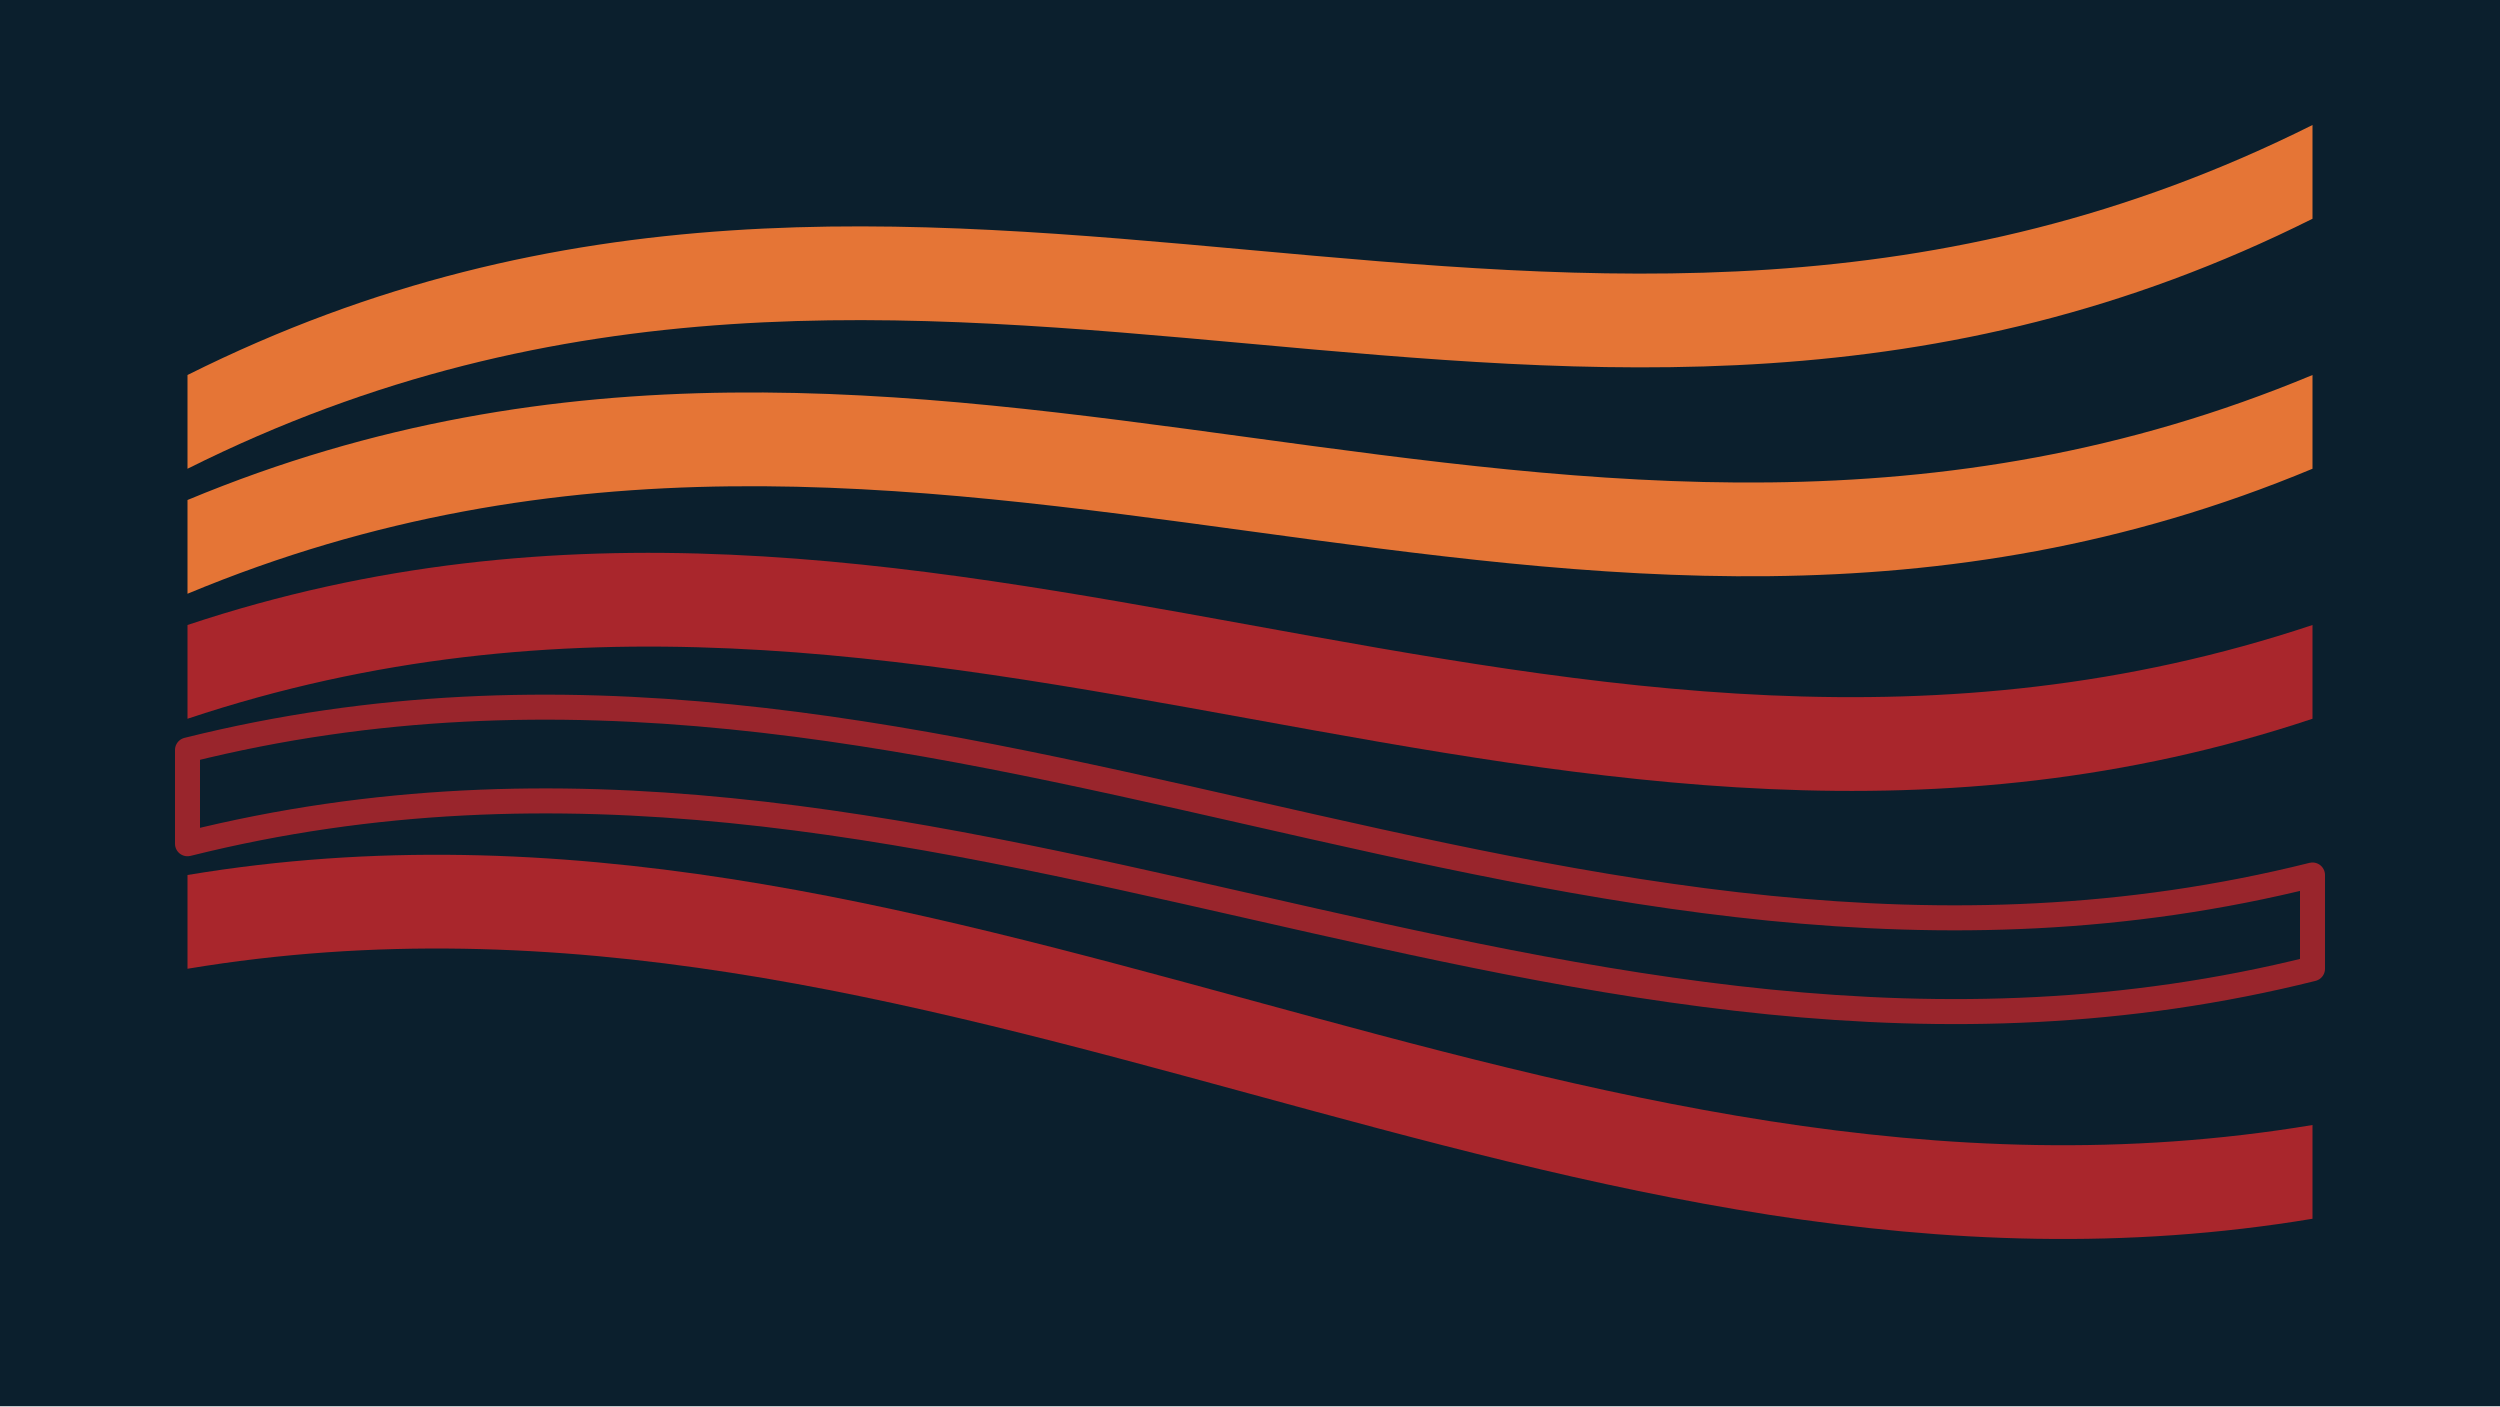
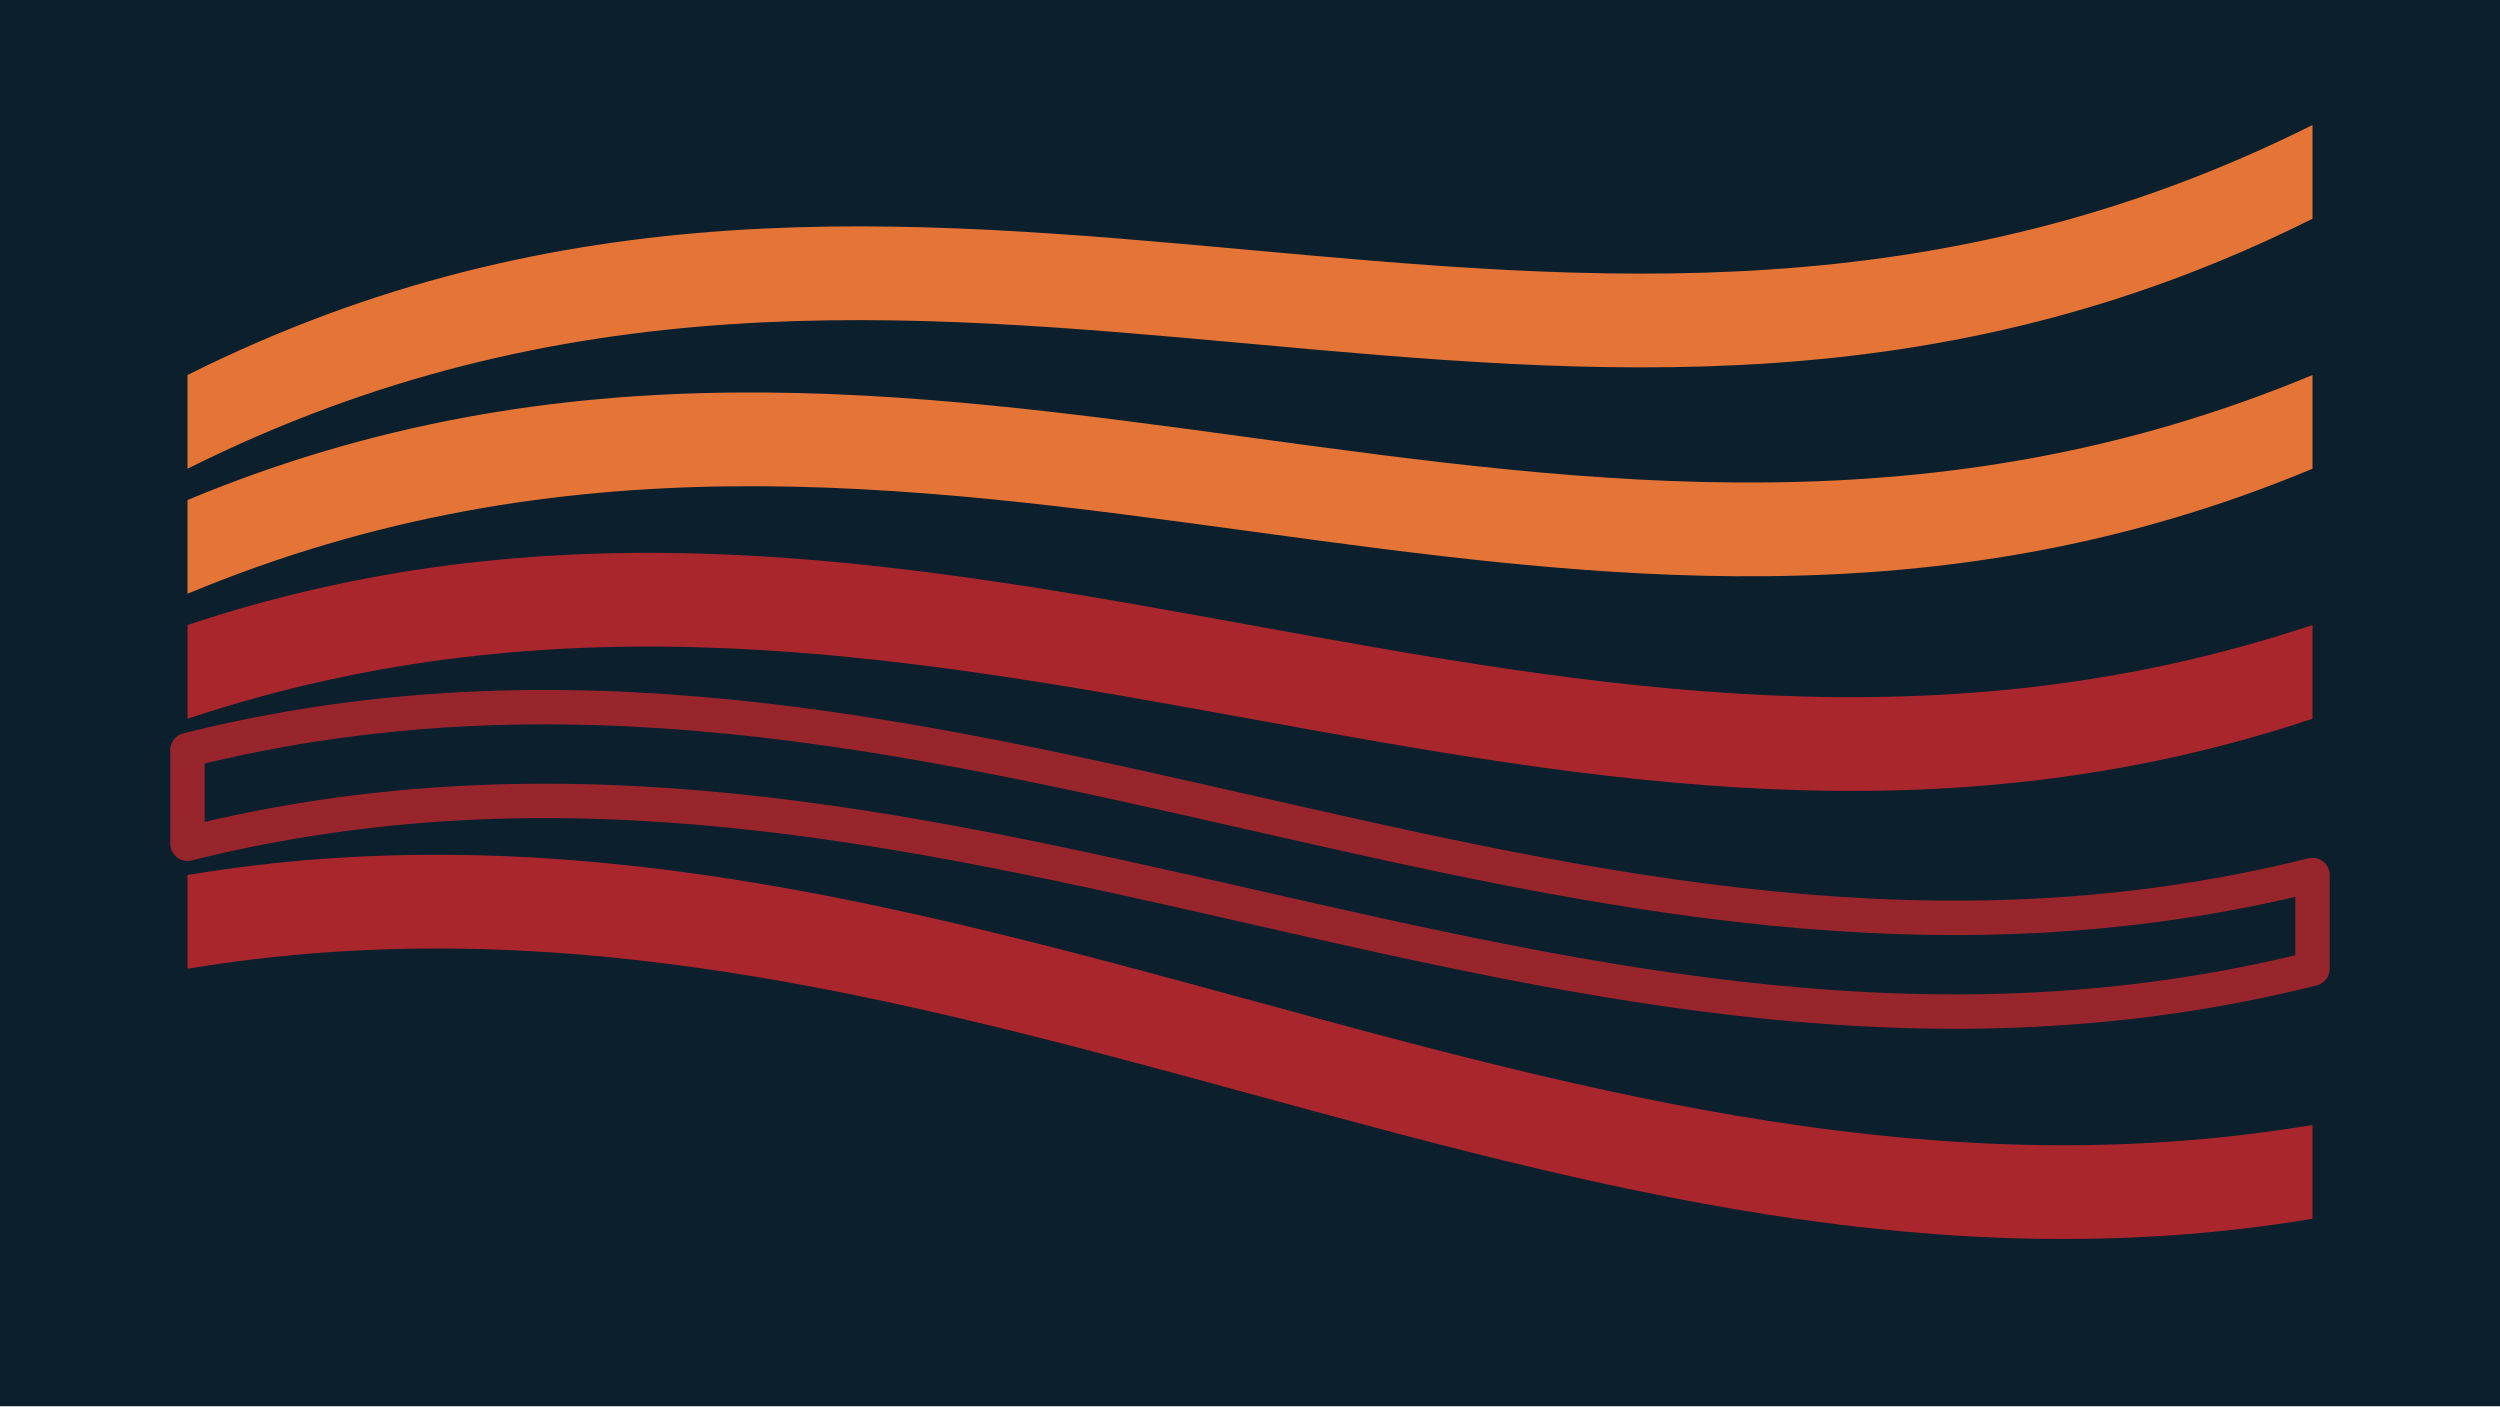
<svg xmlns="http://www.w3.org/2000/svg" viewBox="0 0 160 90" role="img" aria-label="White-matter tracts">
  <rect width="160" height="90" fill="#0b1f2d" />
  <g transform="rotate(180 80 45)">
    <path d="M12 12 C60 4,100 36,148 28 l0 6 C100 42,60 10,12 18 z" fill="#a9262c" stroke="none" />
-     <path d="M12 28 C60 16,100 48,148 36 l0 6 C100 54,60 22,12 34 z" fill="none" stroke="#a9262c" stroke-width="1.6" stroke-linecap="round" stroke-linejoin="round" opacity=".9" />
+     <path d="M12 28 C60 16,100 48,148 36 l0 6 C100 54,60 22,12 34 z" fill="none" stroke="#a9262c" stroke-width="2.2" stroke-linecap="round" stroke-linejoin="round" opacity=".9" />
    <path d="M12 44 C60 28,100 60,148 44 l0 6 C100 66,60 34,12 50 z" fill="#a9262c" stroke="none" />
    <path d="M12 60 C60 40,100 72,148 52 l0 6 C100 78,60 46,12 66 z" fill="#e57536" stroke="none" />
    <path d="M12 76 C60 52,100 84,148 60 l0 6 C100 90,60 58,12 82 z" fill="#e57536" stroke="none" />
  </g>
</svg>
